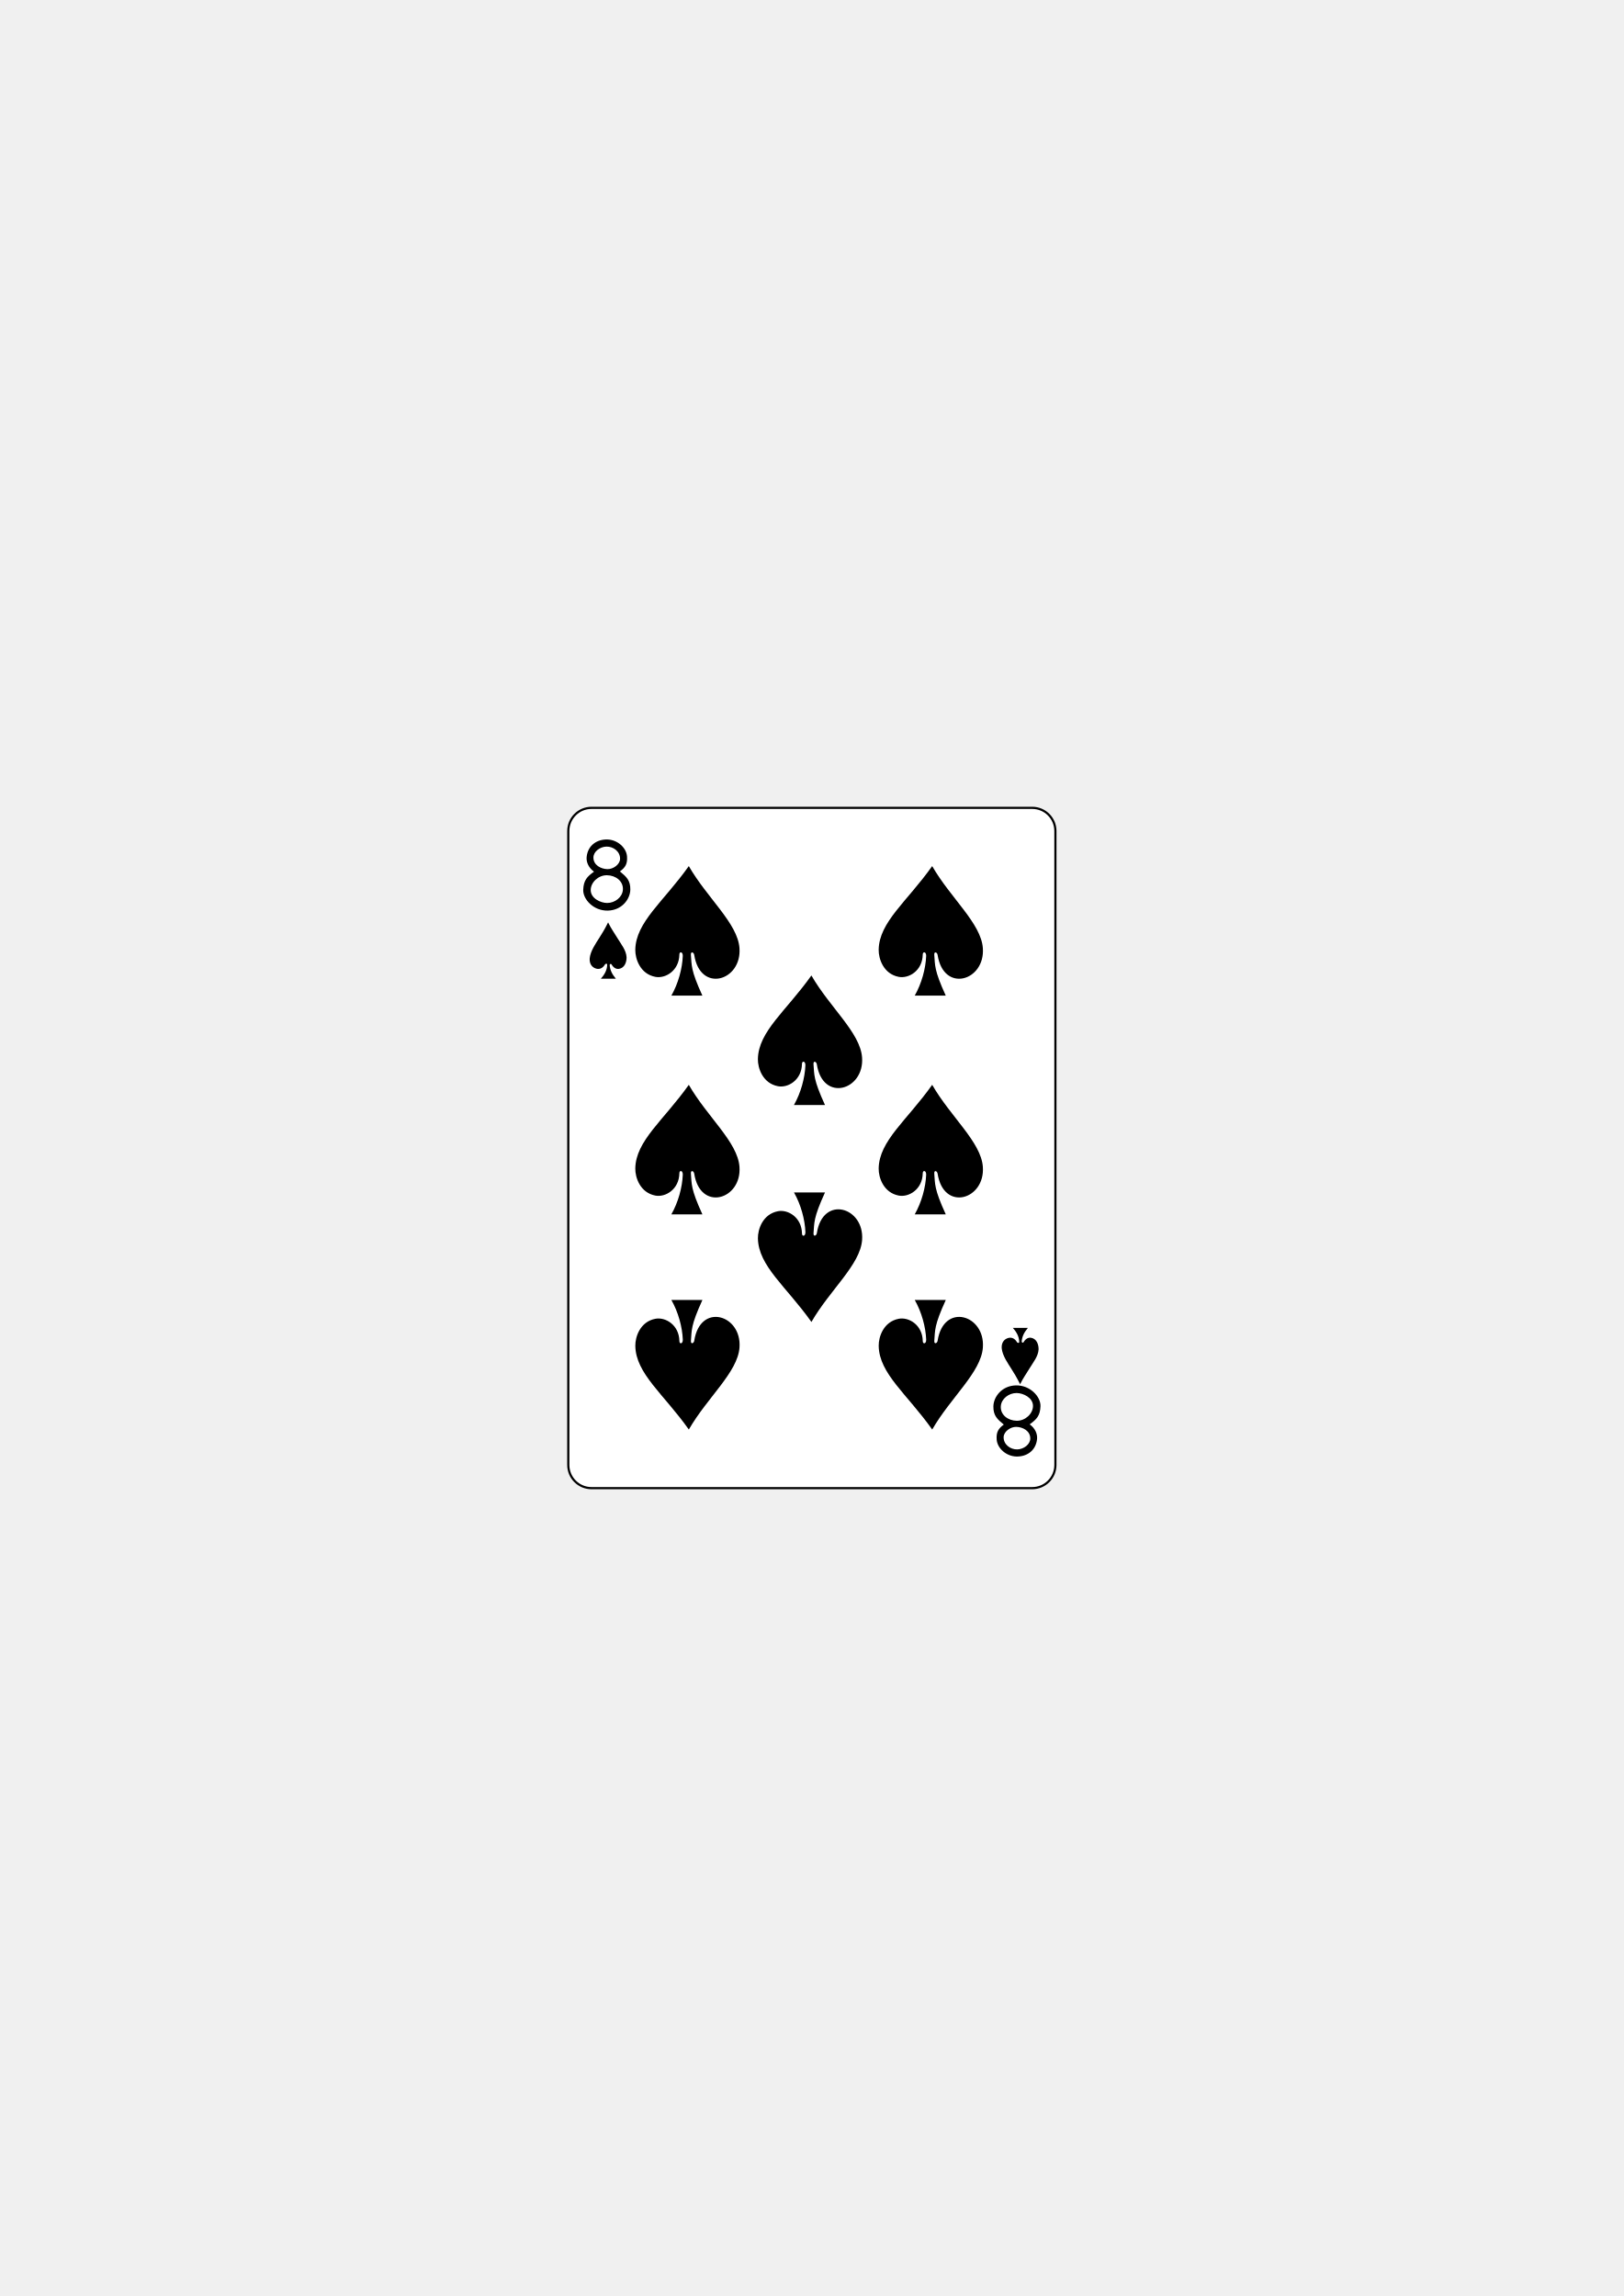
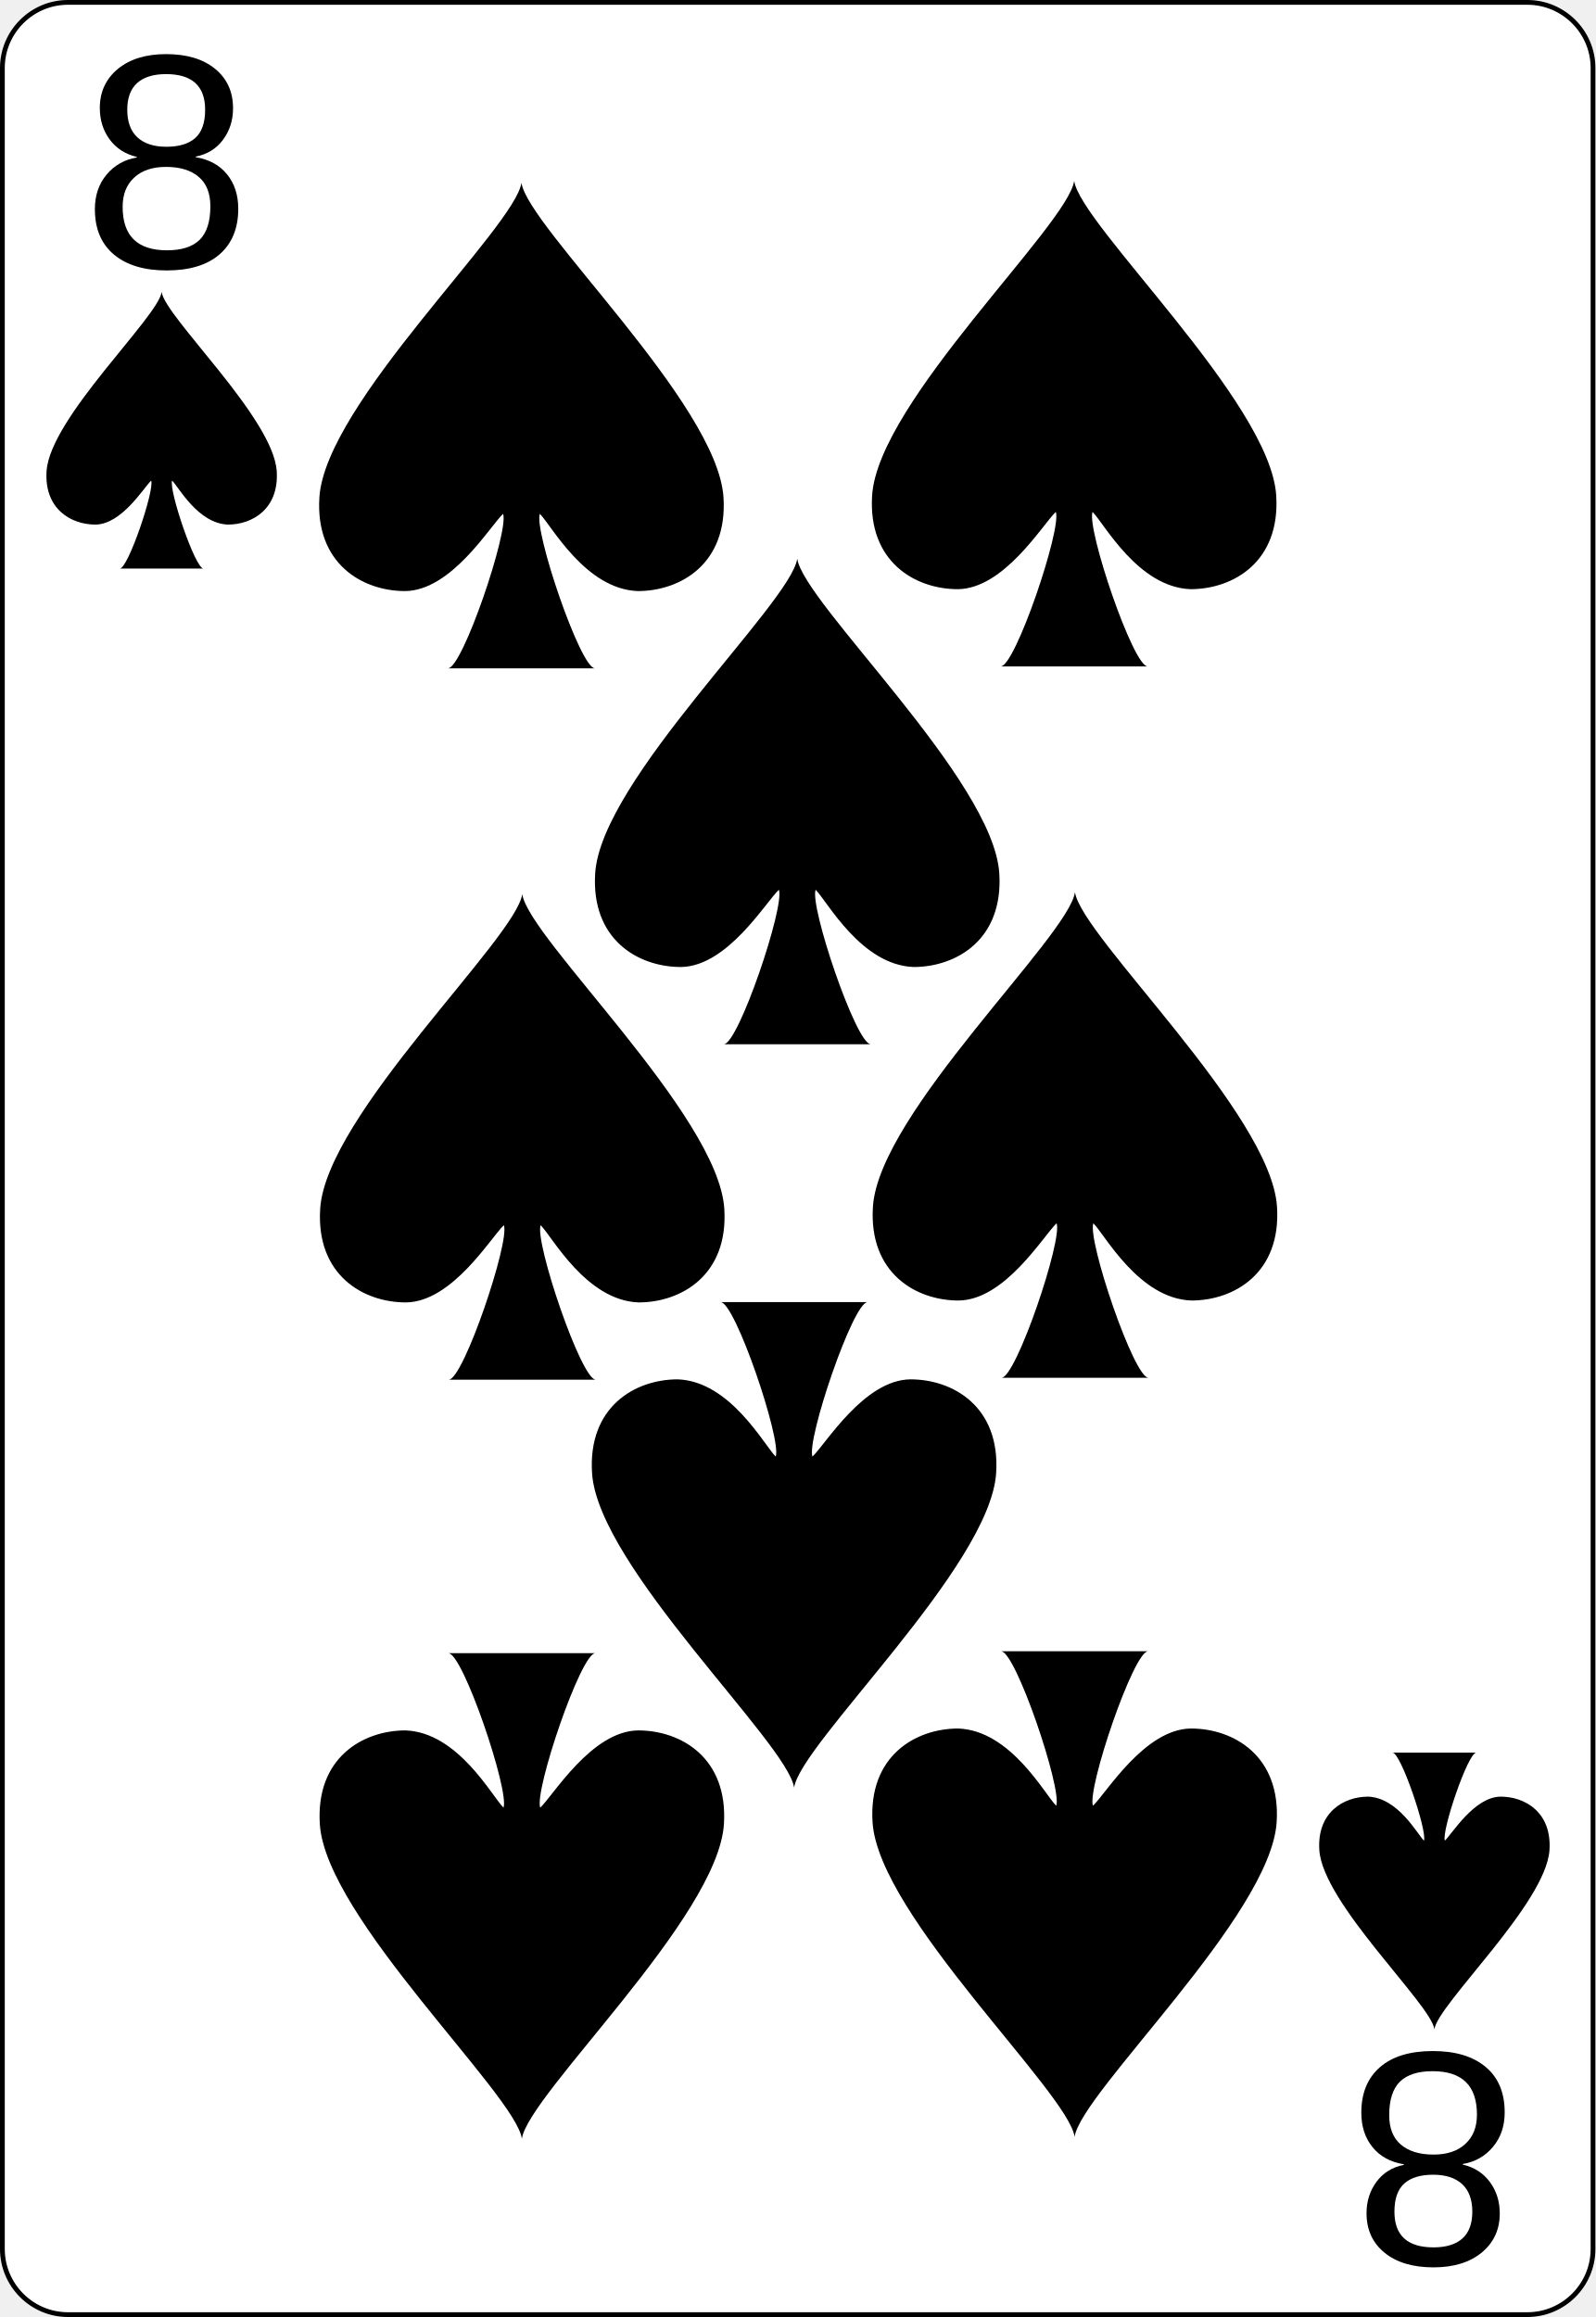
- <svg xmlns="http://www.w3.org/2000/svg" width="744.094" height="1052.362" id="svg4423" version="1.1">
-   <defs id="defs4425" />
-   <g id="layer1">
-     <g transform="translate(-937.54,-219.6759)" id="g3625" style="display:inline">
-       <g id="g8172">
-         <g id="g8836-8" style="display:inline" transform="translate(-5059.956,3024.952)">
-           <rect ry="10.63" rx="10.63" style="fill:#ffffff;fill-opacity:1;stroke:#000000;stroke-width:0.997;stroke-miterlimit:4;stroke-opacity:1;stroke-dasharray:none;display:inline" id="rect6361-4" width="223.228" height="311.811" x="6257.929" y="-2435" />
-           <g id="g8646-0" transform="matrix(0.3010621,0,0,0.3010621,5370.094,-1979.932)">
-             <path style="fill:#000000;fill-opacity:1;display:inline" d="m 2971.742,-1386.815 c 0.532,-14.533 5.882,-19.991 16.421,-27.6 -8.406,-5.963 -11.95,-14.736 -11.234,-22.212 1.732,-18.092 15.976,-27.144 31.505,-26.75 15.529,0.394 28.913,12.501 29.957,25.649 0.908,11.437 -2.559,16.948 -10.82,22.969 9.808,8.11 16.078,13.452 15.84,27.769 -0.238,14.316 -12.641,31.355 -34.261,31.878 -21.62,0.523 -37.94,-17.169 -37.408,-31.703 z m 60.362,0.048 c 0.927,-13.161 -10.922,-22.04 -24.292,-22.178 -13.028,-0.135 -24.683,10.784 -24.685,22.599 0,12.692 15.158,19.586 24.948,19.623 11.899,0.044 23.23,-8.71 24.029,-20.044 z m -4.278,-47.078 c 0.259,-11.086 -10.154,-19.031 -20.888,-18.711 -9.551,0.284 -19.667,7.443 -19.672,16.71 -0.01,11.592 11.5,17.38 21.314,17.598 8.903,0.198 19.051,-7.223 19.246,-15.597 z" id="path7112-7" />
-             <path id="path7128-6" d="m 3667.748,-600.564 c -0.532,14.533 -5.882,19.991 -16.421,27.6 8.406,5.963 11.95,14.736 11.234,22.212 -1.732,18.092 -15.976,27.144 -31.505,26.75 -15.529,-0.394 -28.913,-12.501 -29.957,-25.649 -0.908,-11.437 2.559,-16.948 10.82,-22.969 -9.808,-8.11 -16.078,-13.452 -15.84,-27.769 0.238,-14.316 12.641,-31.355 34.261,-31.878 21.62,-0.523 37.94,17.169 37.408,31.703 z m -60.362,-0.048 c -0.927,13.161 10.922,22.04 24.292,22.178 13.028,0.135 24.683,-10.784 24.685,-22.599 0,-12.692 -15.158,-19.586 -24.948,-19.623 -11.899,-0.044 -23.23,8.71 -24.029,20.044 z m 4.278,47.078 c -0.259,11.086 10.154,19.031 20.888,18.711 9.551,-0.284 19.667,-7.443 19.672,-16.71 0.01,-11.592 -11.5,-17.38 -21.314,-17.598 -8.903,-0.198 -19.051,7.223 -19.246,15.597 z" style="fill:#000000;fill-opacity:1;display:inline" />
-           </g>
-         </g>
-       </g>
-       <path id="path3222" d="m 1250.443,657.786 c 0.015,-2.026 -1.587,-2.064 -1.569,-0.586 -0.134,7.429 -6.417,11.086 -10.981,10.219 -7.036,-1.338 -9.282,-8.322 -9.215,-12.435 0.207,-12.696 12.988,-22.058 24.52,-38.335 8.45,14.691 22.397,26.23 23.223,37.586 1.098,15.098 -18.009,20.73 -20.737,3.133 -0.176,-1.243 -1.64,-1.801 -1.526,-0.065 0.414,4.823 -0.175,6.831 5.266,18.719 l -14.222,0 c 3.15,-5.555 5.025,-12.375 5.24,-18.236 z" style="fill:#000000;fill-opacity:1;display:inline" />
-       <path id="path3224" d="m 1361.975,657.786 c 0.015,-2.026 -1.587,-2.064 -1.569,-0.586 -0.134,7.429 -6.417,11.086 -10.981,10.219 -7.036,-1.338 -9.282,-8.322 -9.215,-12.435 0.207,-12.696 12.988,-22.058 24.52,-38.335 8.45,14.691 22.397,26.23 23.223,37.586 1.098,15.098 -18.009,20.73 -20.737,3.133 -0.176,-1.243 -1.64,-1.801 -1.526,-0.065 0.414,4.823 -0.175,6.831 5.266,18.719 l -14.222,0 c 3.15,-5.555 5.025,-12.375 5.24,-18.236 z" style="fill:#000000;fill-opacity:1;display:inline" />
-       <path id="path3226" d="m 1306.626,707.91 c 0.015,-2.026 -1.587,-2.064 -1.569,-0.586 -0.134,7.429 -6.417,11.086 -10.981,10.219 -7.036,-1.338 -9.282,-8.322 -9.215,-12.435 0.207,-12.696 12.988,-22.058 24.52,-38.335 8.45,14.691 22.397,26.23 23.223,37.586 1.098,15.098 -18.009,20.73 -20.737,3.133 -0.176,-1.243 -1.64,-1.801 -1.526,-0.065 0.414,4.823 -0.175,6.831 5.266,18.719 l -14.222,0 c 3.15,-5.555 5.025,-12.375 5.24,-18.236 z" style="fill:#000000;fill-opacity:1;display:inline" />
-       <path id="path3228" d="m 1250.443,758.034 c 0.015,-2.026 -1.587,-2.064 -1.569,-0.586 -0.134,7.429 -6.417,11.086 -10.981,10.219 -7.036,-1.338 -9.282,-8.322 -9.215,-12.435 0.207,-12.696 12.988,-22.058 24.52,-38.335 8.45,14.691 22.397,26.23 23.223,37.586 1.098,15.098 -18.009,20.73 -20.737,3.133 -0.176,-1.243 -1.64,-1.801 -1.526,-0.065 0.414,4.823 -0.175,6.831 5.266,18.719 l -14.222,0 c 3.15,-5.555 5.025,-12.375 5.24,-18.236 z" style="fill:#000000;fill-opacity:1;display:inline" />
-       <path id="path3230" d="m 1361.975,758.034 c 0.015,-2.026 -1.587,-2.064 -1.569,-0.586 -0.134,7.429 -6.417,11.086 -10.981,10.219 -7.036,-1.338 -9.282,-8.322 -9.215,-12.435 0.207,-12.696 12.988,-22.058 24.52,-38.335 8.45,14.691 22.397,26.23 23.223,37.586 1.098,15.098 -18.009,20.73 -20.737,3.133 -0.176,-1.243 -1.64,-1.801 -1.526,-0.065 0.414,4.823 -0.175,6.831 5.266,18.719 l -14.222,0 c 3.15,-5.555 5.025,-12.375 5.24,-18.236 z" style="fill:#000000;fill-opacity:1;display:inline" />
-       <path id="path3298" d="m 1361.986,833.757 c 0.015,2.026 -1.587,2.064 -1.569,0.586 -0.134,-7.429 -6.417,-11.086 -10.981,-10.219 -7.036,1.338 -9.282,8.322 -9.215,12.435 0.207,12.696 12.988,22.058 24.52,38.335 8.45,-14.691 22.397,-26.23 23.223,-37.586 1.098,-15.098 -18.009,-20.73 -20.737,-3.133 -0.176,1.243 -1.64,1.801 -1.526,0.065 0.414,-4.823 -0.175,-6.831 5.266,-18.719 l -14.222,0 c 3.15,5.555 5.025,12.375 5.24,18.236 z" style="fill:#000000;fill-opacity:1;display:inline" />
-       <path id="path3300" d="m 1306.637,784.458 c 0.015,2.026 -1.587,2.064 -1.569,0.586 -0.134,-7.429 -6.417,-11.086 -10.981,-10.219 -7.036,1.338 -9.282,8.322 -9.215,12.435 0.207,12.696 12.988,22.058 24.52,38.335 8.45,-14.691 22.397,-26.23 23.223,-37.586 1.098,-15.098 -18.009,-20.73 -20.737,-3.133 -0.176,1.243 -1.64,1.801 -1.526,0.065 0.414,-4.823 -0.175,-6.831 5.266,-18.719 l -14.222,0 c 3.15,5.555 5.025,12.375 5.24,18.236 z" style="fill:#000000;fill-opacity:1;display:inline" />
-       <path id="path3302" d="m 1250.454,833.757 c 0.015,2.026 -1.587,2.064 -1.569,0.586 -0.134,-7.429 -6.417,-11.086 -10.981,-10.219 -7.036,1.338 -9.282,8.322 -9.215,12.435 0.207,12.696 12.988,22.058 24.52,38.335 8.45,-14.691 22.397,-26.23 23.223,-37.586 1.098,-15.098 -18.009,-20.73 -20.737,-3.133 -0.176,1.243 -1.64,1.801 -1.526,0.065 0.414,-4.823 -0.175,-6.831 5.266,-18.719 l -14.222,0 c 3.15,5.555 5.025,12.375 5.24,18.236 z" style="fill:#000000;fill-opacity:1;display:inline" />
-       <path id="path3322" d="m 1215.8,661.918 c 0.01,-0.872 -0.895,-0.465 -1.018,-0.19 -1.163,1.986 -2.865,2.448 -4.548,1.732 -1.667,-0.709 -2.604,-2.28 -2.454,-4.522 0.31,-3.438 3.035,-7.2 4.355,-9.326 1.252,-1.93 2.628,-4.222 4.077,-7.154 1.697,3.363 2.559,4.321 4.405,7.391 1.626,2.704 3.893,5.353 4.067,8.622 0,2.485 -1.046,4.832 -3.399,5.259 -1.331,0.242 -2.579,-0.442 -3.504,-2.037 -0.282,-0.407 -0.849,-0.195 -0.839,0.362 0.165,2.093 0.955,3.983 2.829,6.212 l -6.887,0 c 1.41,-1.576 2.849,-3.704 2.915,-6.349 z" style="fill:#000000;fill-opacity:1;display:inline" />
-       <path style="fill:#000000;fill-opacity:1;display:inline" d="m 1404.616,834.663 c 0.01,0.872 -0.895,0.465 -1.018,0.19 -1.163,-1.986 -2.865,-2.448 -4.548,-1.732 -1.667,0.709 -2.604,2.28 -2.454,4.522 0.31,3.438 3.035,7.2 4.355,9.326 1.252,1.93 2.628,4.222 4.077,7.154 1.697,-3.363 2.559,-4.321 4.405,-7.392 1.626,-2.704 3.893,-5.353 4.067,-8.622 0,-2.485 -1.046,-4.832 -3.399,-5.259 -1.331,-0.242 -2.579,0.442 -3.504,2.037 -0.282,0.407 -0.849,0.195 -0.839,-0.362 0.165,-2.093 0.955,-3.983 2.829,-6.212 l -6.887,0 c 1.41,1.576 2.849,3.704 2.915,6.349 z" id="path3346" />
+ <svg xmlns="http://www.w3.org/2000/svg" width="167.087pt" height="242.667pt" viewBox="0 0 167.087 242.667" xml:space="preserve" id="svg2" version="1.1">
+   <defs id="defs41" />
+   <g id="Layer_x0020_1" style="fill-rule:nonzero;clip-rule:nonzero;stroke:#000000;stroke-miterlimit:4;">
+     <path style="fill:#FFFFFF;stroke-width:0.5;" d="M166.837,235.548c0,3.777-3.087,6.869-6.871,6.869H7.111c-3.775,0-6.861-3.092-6.861-6.869V7.12C0.25,3.343,3.336,0.25,7.111,0.25h152.855    c3.784,0,6.871,3.093,6.871,6.87v228.428z" id="path5" />
+     <g style="stroke:none;" id="g7">
+       <g id="g9">
+ 				
+ 			</g>
+     </g>
+     <g id="g15">
+ 			
+ 		</g>
+     <g id="g19">
+ 			
+ 		</g>
+     <g style="stroke:none;" id="g23">
+       <g id="g25">
+ 				
+ 			</g>
+     </g>
+     <g style="stroke:none;" id="g31">
+       <g id="g33">
+ 				
+ 			</g>
    </g>
  </g>
+   <text xml:space="preserve" style="font-size:32px;font-style:normal;font-weight:normal;line-height:125%;letter-spacing:0px;word-spacing:0px;fill:#000000;fill-opacity:1;stroke:none;font-family:Bitstream Vera Sans" x="8.547" y="28.013" id="text3788">
+     <tspan id="tspan3790" x="8.547" y="28.013" style="font-style:normal;font-variant:normal;font-weight:normal;font-stretch:normal;font-family:Arial;-inkscape-font-specification:Arial">8</tspan>
+   </text>
+   <g transform="matrix(1.508595,0,0,1.379325,16.9291,45.0659)" id="layer1-7">
+     <path id="sl" d="M 7.989,3.103 C 7.747,-0.954 0.242,-8.59 0,-10.5 c -0.242,1.909 -7.747,9.545 -7.989,13.603 -0.169,2.868 1.695,4.057 3.39,4.057 1.835,-0.022 3.351,-2.801 3.873,-3.341 0.242,0.716 -1.603,6.682 -2.179,6.682 l 5.811,0 C 2.33,10.501 0.485,4.535 0.727,3.819 1.184,4.315 2.524,7.077 4.601,7.16 6.295,7.159 8.158,5.971 7.989,3.103 z" style="fill:#000000" />
+   </g>
+   <g transform="matrix(2.648679,0,0,2.421718,54.61089,44.566)" id="layer1-7-88">
+     <path id="sl-4" d="M 7.989,3.103 C 7.747,-0.954 0.242,-8.59 0,-10.5 c -0.242,1.909 -7.747,9.545 -7.989,13.603 -0.169,2.868 1.695,4.057 3.39,4.057 1.835,-0.022 3.351,-2.801 3.873,-3.341 0.242,0.716 -1.603,6.682 -2.179,6.682 l 5.811,0 C 2.33,10.501 0.485,4.535 0.727,3.819 1.184,4.315 2.524,7.077 4.601,7.16 6.295,7.159 8.158,5.971 7.989,3.103 z" style="fill:#000000" />
+   </g>
+   <text xml:space="preserve" style="font-size:32px;font-style:normal;font-weight:normal;line-height:125%;letter-spacing:0px;word-spacing:0px;fill:#000000;fill-opacity:1;stroke:none;font-family:Bitstream Vera Sans" x="-158.978" y="-215.124" id="text3788-7" transform="scale(-1,-1)">
+     <tspan id="tspan3790-6" x="-158.978" y="-215.124" style="font-style:normal;font-variant:normal;font-weight:normal;font-stretch:normal;font-family:Arial;-inkscape-font-specification:Arial">8</tspan>
+   </text>
+   <g transform="matrix(-1.508595,0,0,-1.379325,150.2251,198.0441)" id="layer1-7-3">
+     <path id="sl-1" d="M 7.989,3.103 C 7.747,-0.954 0.242,-8.59 0,-10.5 c -0.242,1.909 -7.747,9.545 -7.989,13.603 -0.169,2.868 1.695,4.057 3.39,4.057 1.835,-0.022 3.351,-2.801 3.873,-3.341 0.242,0.716 -1.603,6.682 -2.179,6.682 l 5.811,0 C 2.33,10.501 0.485,4.535 0.727,3.819 1.184,4.315 2.524,7.077 4.601,7.16 6.295,7.159 8.158,5.971 7.989,3.103 z" style="fill:#000000" />
+   </g>
+   <g transform="matrix(-2.648679,0,0,-2.421718,54.65613,198.5713)" id="layer1-7-88-7">
+     <path id="sl-4-5" d="M 7.989,3.103 C 7.747,-0.954 0.242,-8.59 0,-10.5 c -0.242,1.909 -7.747,9.545 -7.989,13.603 -0.169,2.868 1.695,4.057 3.39,4.057 1.835,-0.022 3.351,-2.801 3.873,-3.341 0.242,0.716 -1.603,6.682 -2.179,6.682 l 5.811,0 C 2.33,10.501 0.485,4.535 0.727,3.819 1.184,4.315 2.524,7.077 4.601,7.16 6.295,7.159 8.158,5.971 7.989,3.103 z" style="fill:#000000" />
+   </g>
+   <g transform="matrix(2.648679,0,0,2.421718,54.6947,119.0673)" id="layer1-7-88-6">
+     <path id="sl-4-8" d="M 7.989,3.103 C 7.747,-0.954 0.242,-8.59 0,-10.5 c -0.242,1.909 -7.747,9.545 -7.989,13.603 -0.169,2.868 1.695,4.057 3.39,4.057 1.835,-0.022 3.351,-2.801 3.873,-3.341 0.242,0.716 -1.603,6.682 -2.179,6.682 l 5.811,0 C 2.33,10.501 0.485,4.535 0.727,3.819 1.184,4.315 2.524,7.077 4.601,7.16 6.295,7.159 8.158,5.971 7.989,3.103 z" style="fill:#000000" />
+   </g>
+   <g transform="matrix(2.648679,0,0,2.421718,112.4978,44.36691)" id="layer1-7-88-68">
+     <path id="sl-4-84" d="M 7.989,3.103 C 7.747,-0.954 0.242,-8.59 0,-10.5 c -0.242,1.909 -7.747,9.545 -7.989,13.603 -0.169,2.868 1.695,4.057 3.39,4.057 1.835,-0.022 3.351,-2.801 3.873,-3.341 0.242,0.716 -1.603,6.682 -2.179,6.682 l 5.811,0 C 2.33,10.501 0.485,4.535 0.727,3.819 1.184,4.315 2.524,7.077 4.601,7.16 6.295,7.159 8.158,5.971 7.989,3.103 z" style="fill:#000000" />
+   </g>
+   <g transform="matrix(-2.648679,0,0,-2.421718,112.543,198.3722)" id="layer1-7-88-7-3">
+     <path id="sl-4-5-1" d="M 7.989,3.103 C 7.747,-0.954 0.242,-8.59 0,-10.5 c -0.242,1.909 -7.747,9.545 -7.989,13.603 -0.169,2.868 1.695,4.057 3.39,4.057 1.835,-0.022 3.351,-2.801 3.873,-3.341 0.242,0.716 -1.603,6.682 -2.179,6.682 l 5.811,0 C 2.33,10.501 0.485,4.535 0.727,3.819 1.184,4.315 2.524,7.077 4.601,7.16 6.295,7.159 8.158,5.971 7.989,3.103 z" style="fill:#000000" />
+   </g>
+   <g transform="matrix(2.648679,0,0,2.421718,112.5816,118.8682)" id="layer1-7-88-6-4">
+     <path id="sl-4-8-9" d="M 7.989,3.103 C 7.747,-0.954 0.242,-8.59 0,-10.5 c -0.242,1.909 -7.747,9.545 -7.989,13.603 -0.169,2.868 1.695,4.057 3.39,4.057 1.835,-0.022 3.351,-2.801 3.873,-3.341 0.242,0.716 -1.603,6.682 -2.179,6.682 l 5.811,0 C 2.33,10.501 0.485,4.535 0.727,3.819 1.184,4.315 2.524,7.077 4.601,7.16 6.295,7.159 8.158,5.971 7.989,3.103 z" style="fill:#000000" />
+   </g>
+   <g transform="matrix(2.648679,0,0,2.421718,83.4947,83.93795)" id="layer1-7-88-688">
+     <path id="sl-4-4" d="M 7.989,3.103 C 7.747,-0.954 0.242,-8.59 0,-10.5 c -0.242,1.909 -7.747,9.545 -7.989,13.603 -0.169,2.868 1.695,4.057 3.39,4.057 1.835,-0.022 3.351,-2.801 3.873,-3.341 0.242,0.716 -1.603,6.682 -2.179,6.682 l 5.811,0 C 2.33,10.501 0.485,4.535 0.727,3.819 1.184,4.315 2.524,7.077 4.601,7.16 6.295,7.159 8.158,5.971 7.989,3.103 z" style="fill:#000000" />
+   </g>
+   <g transform="matrix(-2.648679,0,0,-2.421718,83.16599,161.8032)" id="layer1-7-88-688-6">
+     <path id="sl-4-4-8" d="M 7.989,3.103 C 7.747,-0.954 0.242,-8.59 0,-10.5 c -0.242,1.909 -7.747,9.545 -7.989,13.603 -0.169,2.868 1.695,4.057 3.39,4.057 1.835,-0.022 3.351,-2.801 3.873,-3.341 0.242,0.716 -1.603,6.682 -2.179,6.682 l 5.811,0 C 2.33,10.501 0.485,4.535 0.727,3.819 1.184,4.315 2.524,7.077 4.601,7.16 6.295,7.159 8.158,5.971 7.989,3.103 z" style="fill:#000000" />
+   </g>
</svg>
